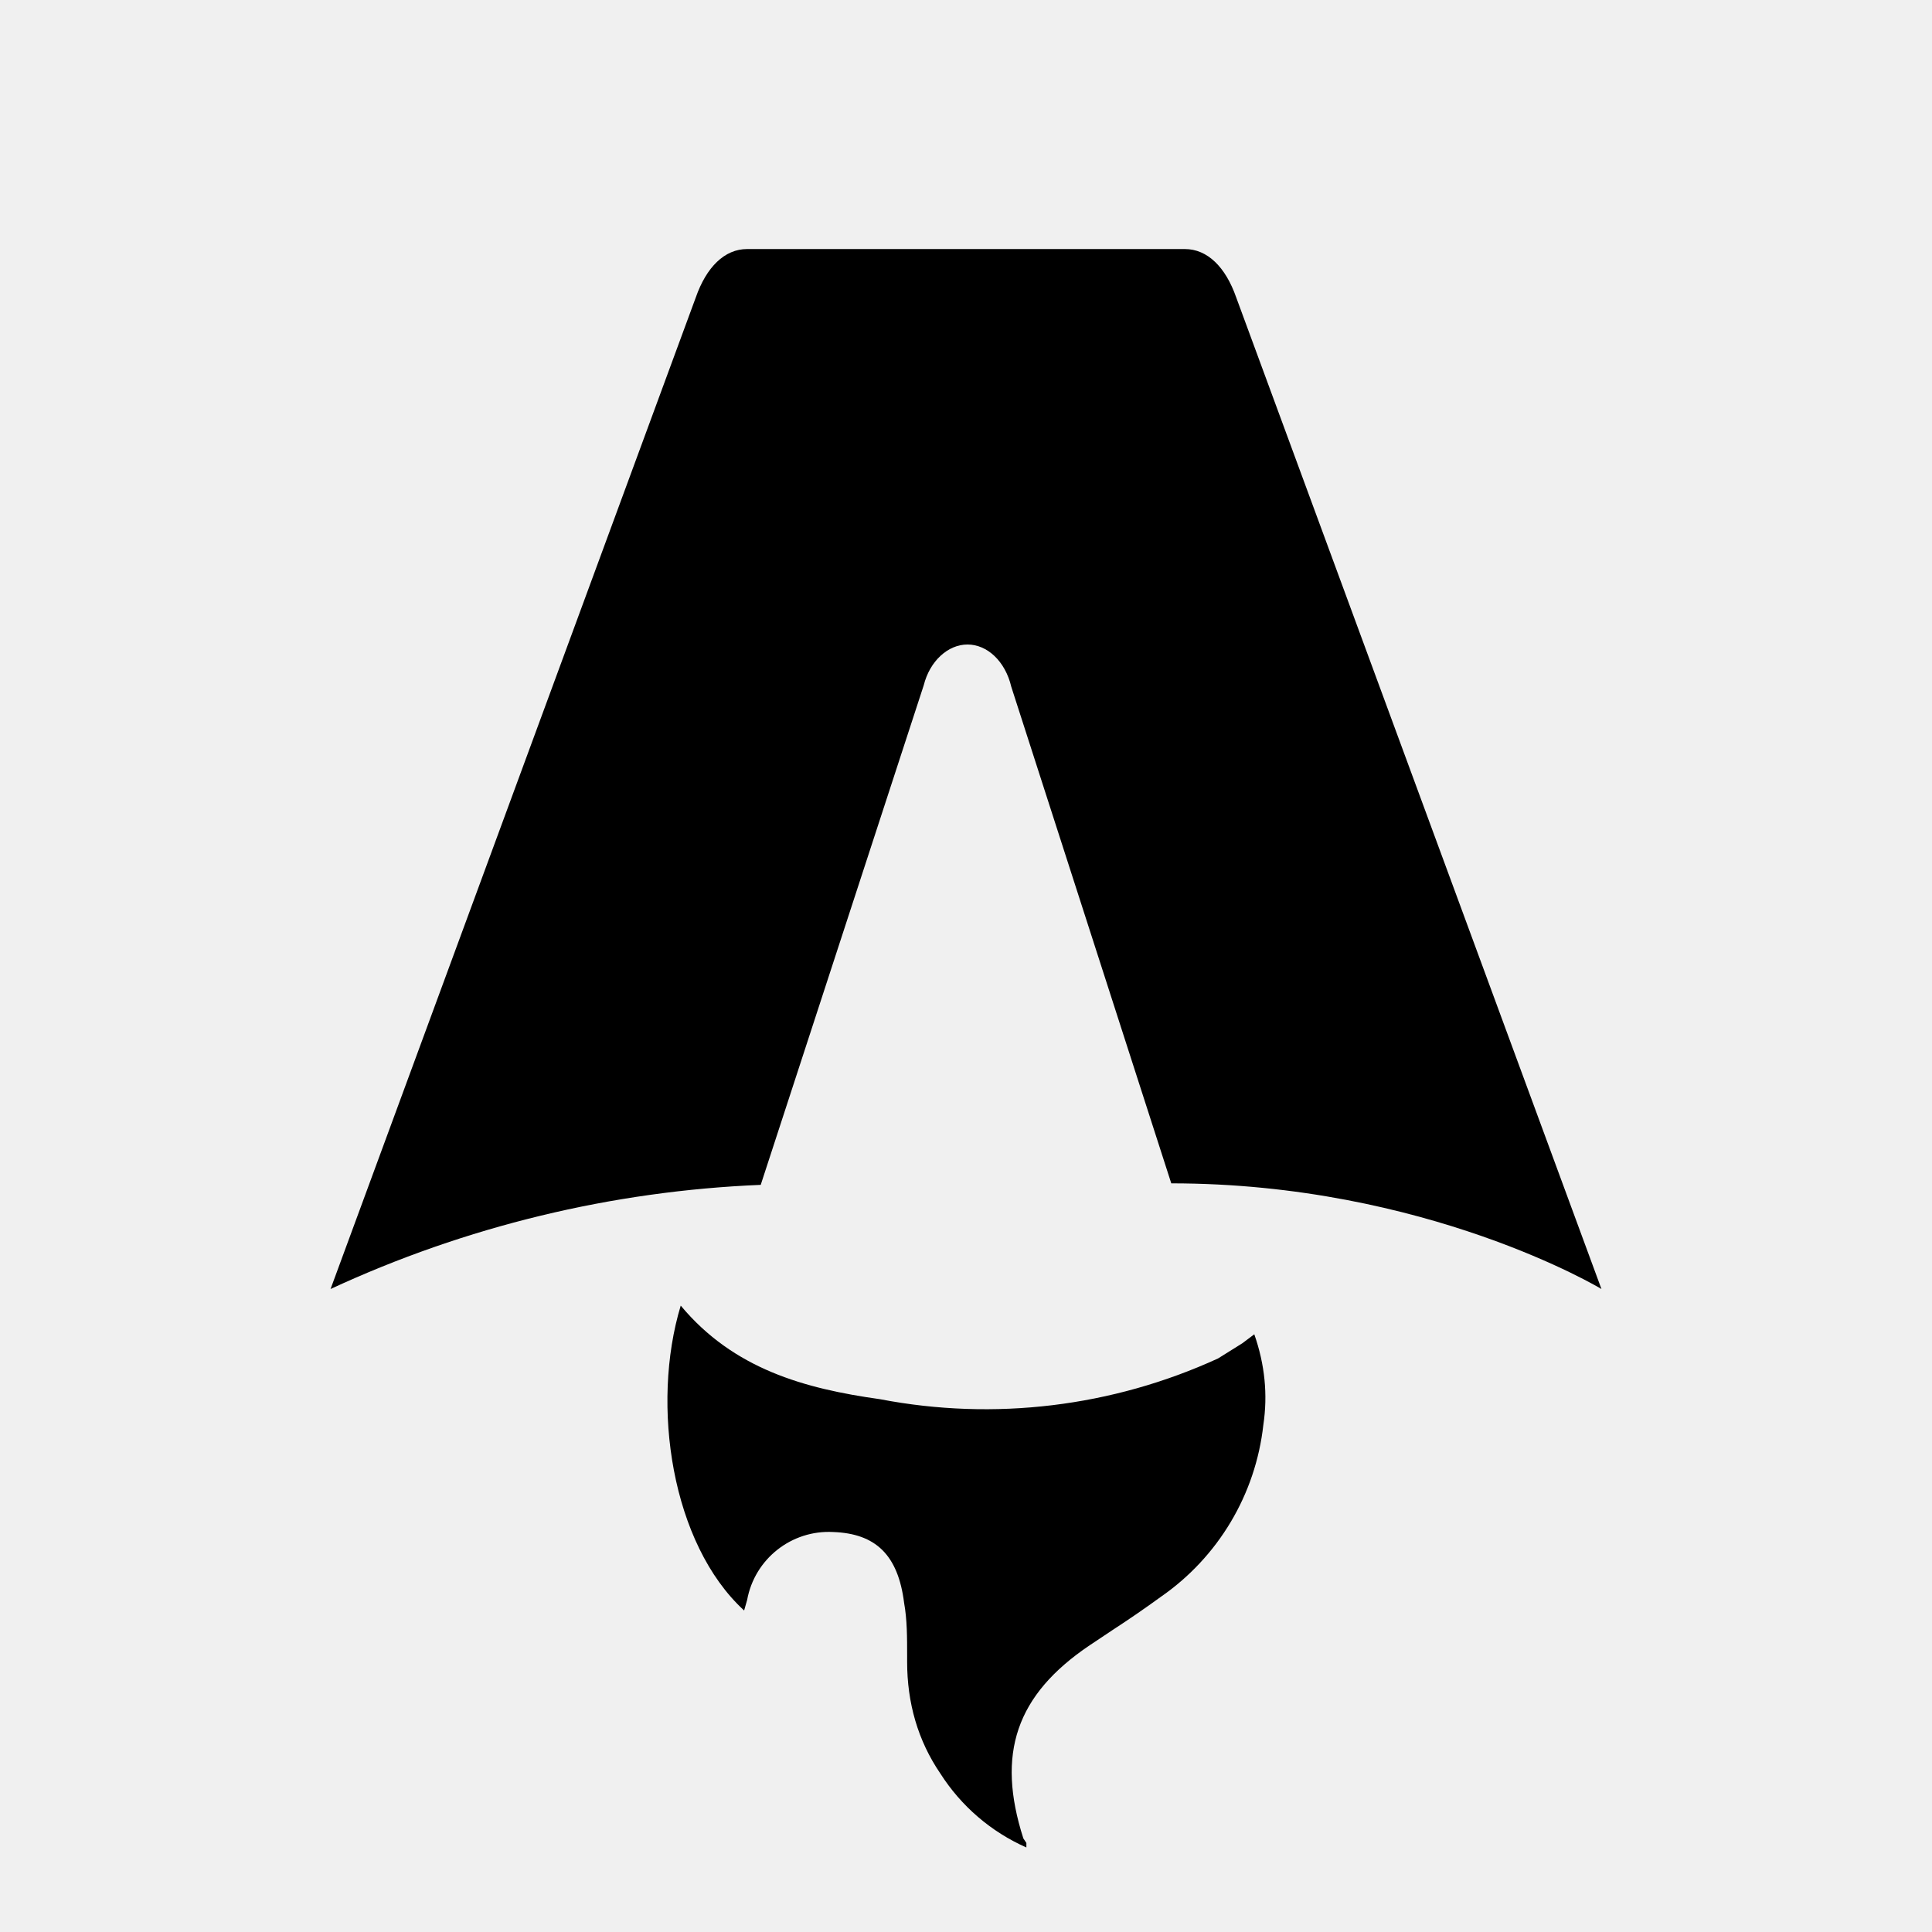
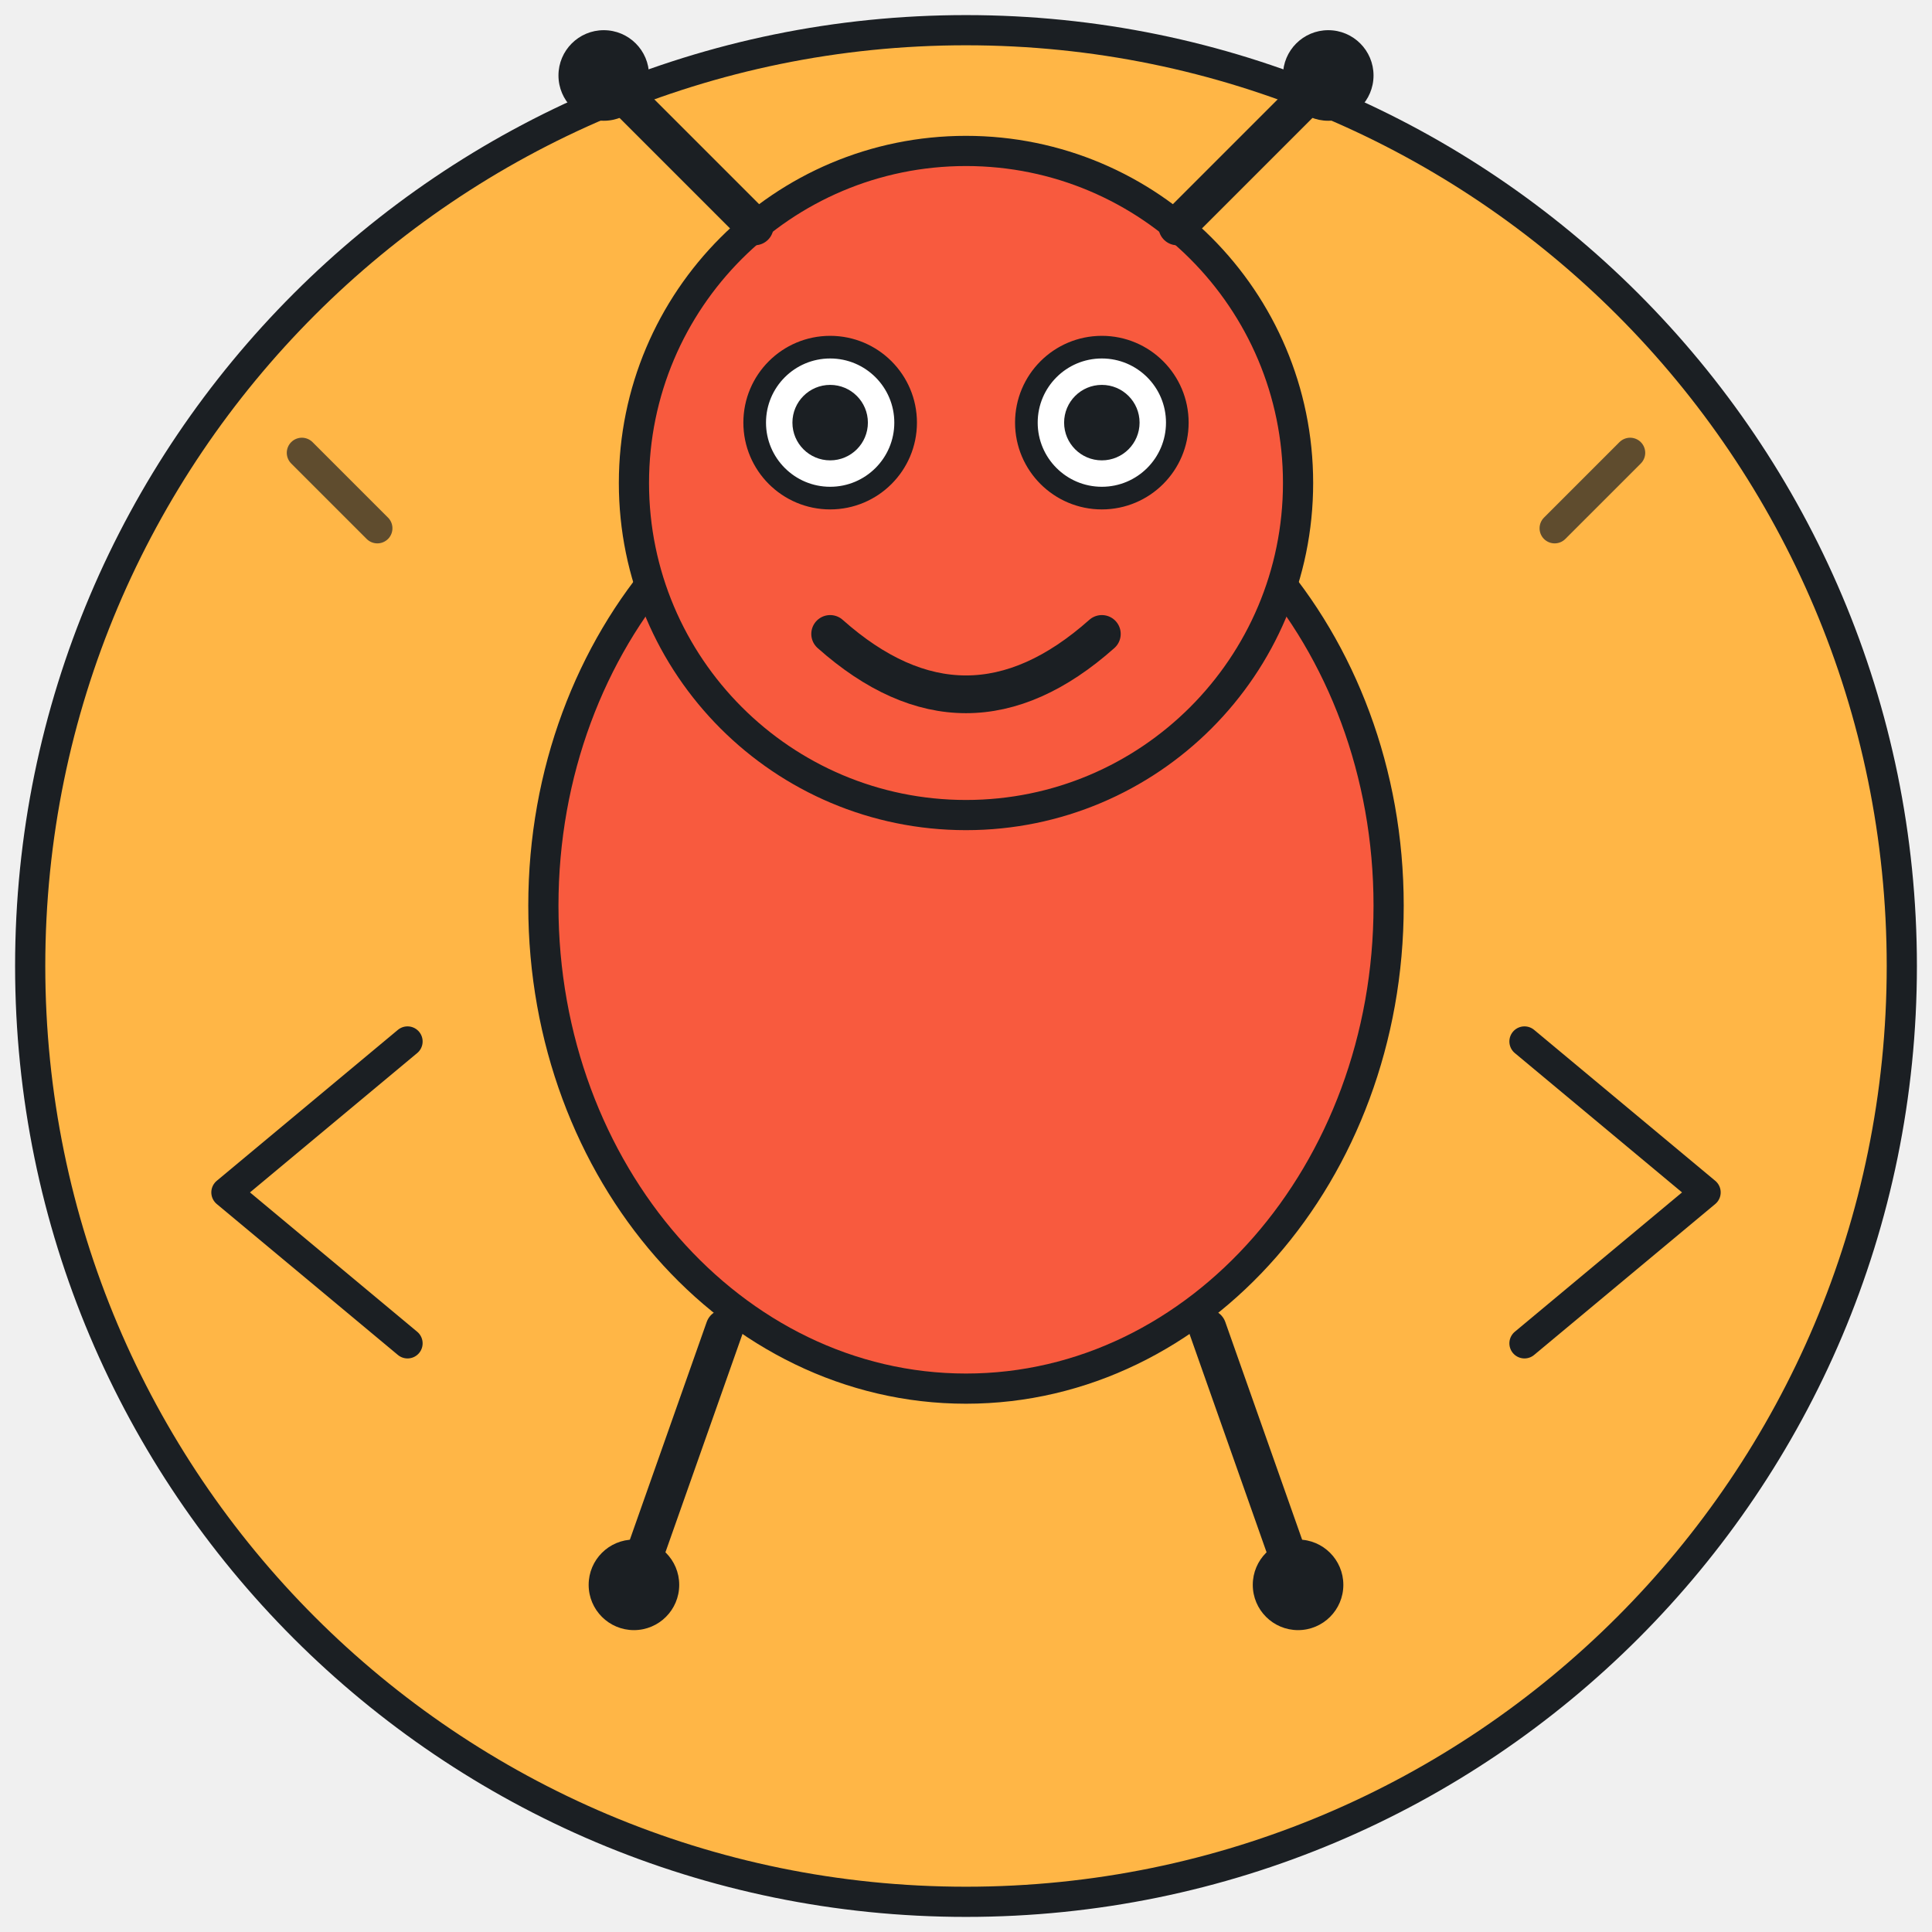
- <svg xmlns="http://www.w3.org/2000/svg" fill="none" viewBox="0 0 128 128">
-   <path d="M50.4 78.5a75.1 75.1 0 0 0-28.5 6.9l24.2-65.7c.7-2 1.9-3.2 3.4-3.2h29c1.5 0 2.7 1.2 3.4 3.2l24.2 65.7s-11.6-7-28.5-7L67 45.5c-.4-1.7-1.6-2.8-2.9-2.8-1.3 0-2.5 1.1-2.9 2.7L50.4 78.5Zm-1.1 28.2Zm-4.2-20.2c-2 6.6-.6 15.8 4.2 20.2a17.5 17.5 0 0 1 .2-.7 5.5 5.5 0 0 1 5.7-4.5c2.8.1 4.3 1.5 4.7 4.7.2 1.1.2 2.3.2 3.5v.4c0 2.7.7 5.2 2.2 7.4a13 13 0 0 0 5.7 4.9v-.3l-.2-.3c-1.8-5.6-.5-9.5 4.4-12.8l1.5-1a73 73 0 0 0 3.2-2.2 16 16 0 0 0 6.8-11.4c.3-2 .1-4-.6-6l-.8.6-1.6 1a37 37 0 0 1-22.4 2.7c-5-.7-9.7-2-13.2-6.2Z" />
-   <style>
-         path { fill: #000; }
-         @media (prefers-color-scheme: dark) {
-             path { fill: #FFF; }
-         }
-     </style>
+ <svg xmlns="http://www.w3.org/2000/svg" viewBox="0 0 128 128">
+   <circle cx="64" cy="64" r="62" fill="#ffb646" stroke="#1b1f23" stroke-width="2" />
+   <ellipse cx="64" cy="60" rx="28" ry="32" fill="#f85a3e" stroke="#1b1f23" stroke-width="2" />
+   <circle cx="64" cy="32" r="22" fill="#f85a3e" stroke="#1b1f23" stroke-width="2" />
+   <line x1="50" y1="15" x2="40" y2="5" stroke="#1b1f23" stroke-width="2.5" stroke-linecap="round" />
+   <circle cx="40" cy="5" r="3" fill="#1b1f23" />
+   <line x1="78" y1="15" x2="88" y2="5" stroke="#1b1f23" stroke-width="2.5" stroke-linecap="round" />
+   <circle cx="88" cy="5" r="3" fill="#1b1f23" />
+   <circle cx="55" cy="28" r="5" fill="#fff" stroke="#1b1f23" stroke-width="1.5" />
+   <circle cx="55" cy="28" r="2.5" fill="#1b1f23" />
+   <circle cx="73" cy="28" r="5" fill="#fff" stroke="#1b1f23" stroke-width="1.5" />
+   <circle cx="73" cy="28" r="2.5" fill="#1b1f23" />
+   <path d="M 55 42 Q 64 50 73 42" stroke="#1b1f23" stroke-width="2.5" fill="none" stroke-linecap="round" />
+   <line x1="48" y1="88" x2="42" y2="105" stroke="#1b1f23" stroke-width="2.5" stroke-linecap="round" />
+   <circle cx="42" cy="105" r="3" fill="#1b1f23" />
+   <line x1="80" y1="88" x2="86" y2="105" stroke="#1b1f23" stroke-width="2.5" stroke-linecap="round" />
+   <circle cx="86" cy="105" r="3" fill="#1b1f23" />
+   <g transform="translate(15, 64)">
+     <path d="M 12 5 L 0 15 L 12 25" stroke="#1b1f23" stroke-width="2" fill="none" stroke-linecap="round" stroke-linejoin="round" />
+   </g>
+   <g transform="translate(101, 64)">
+     <path d="M 0 5 L 12 15 L 0 25" stroke="#1b1f23" stroke-width="2" fill="none" stroke-linecap="round" stroke-linejoin="round" />
+   </g>
+   <line x1="25" y1="35" x2="20" y2="30" stroke="#1b1f23" stroke-width="2" stroke-linecap="round" opacity="0.7" />
+   <line x1="103" y1="35" x2="108" y2="30" stroke="#1b1f23" stroke-width="2" stroke-linecap="round" opacity="0.7" />
</svg>
